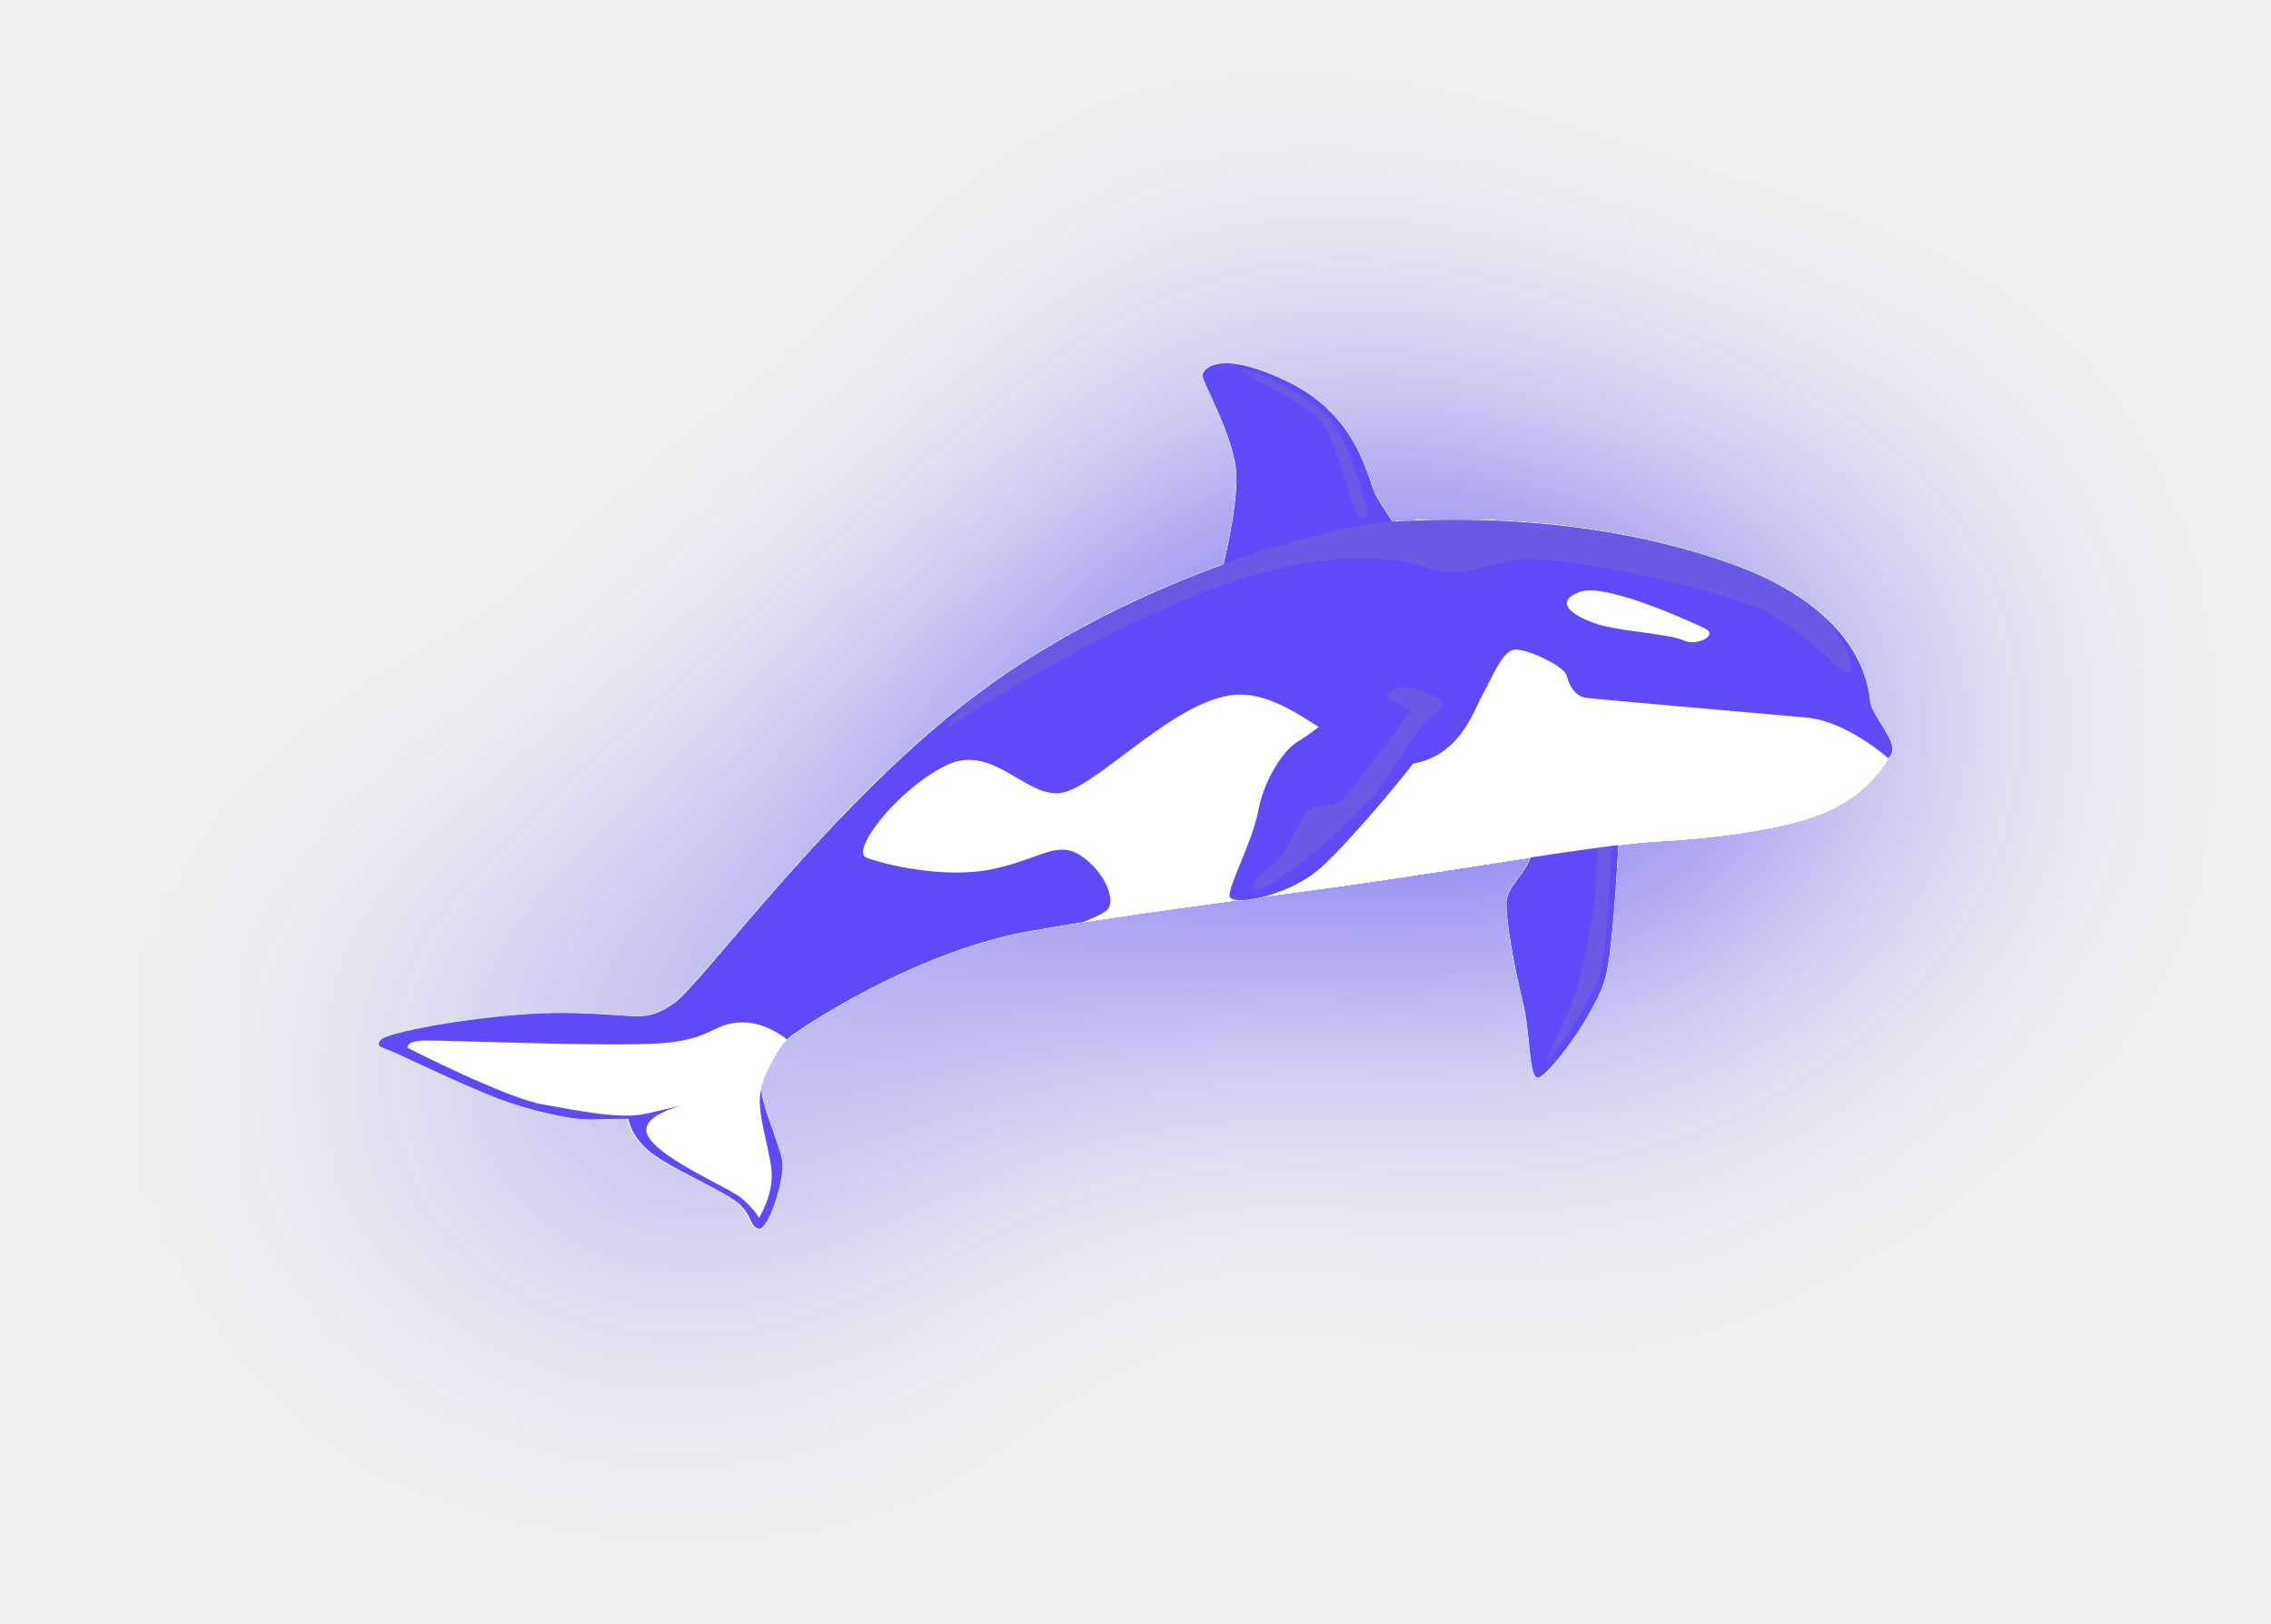
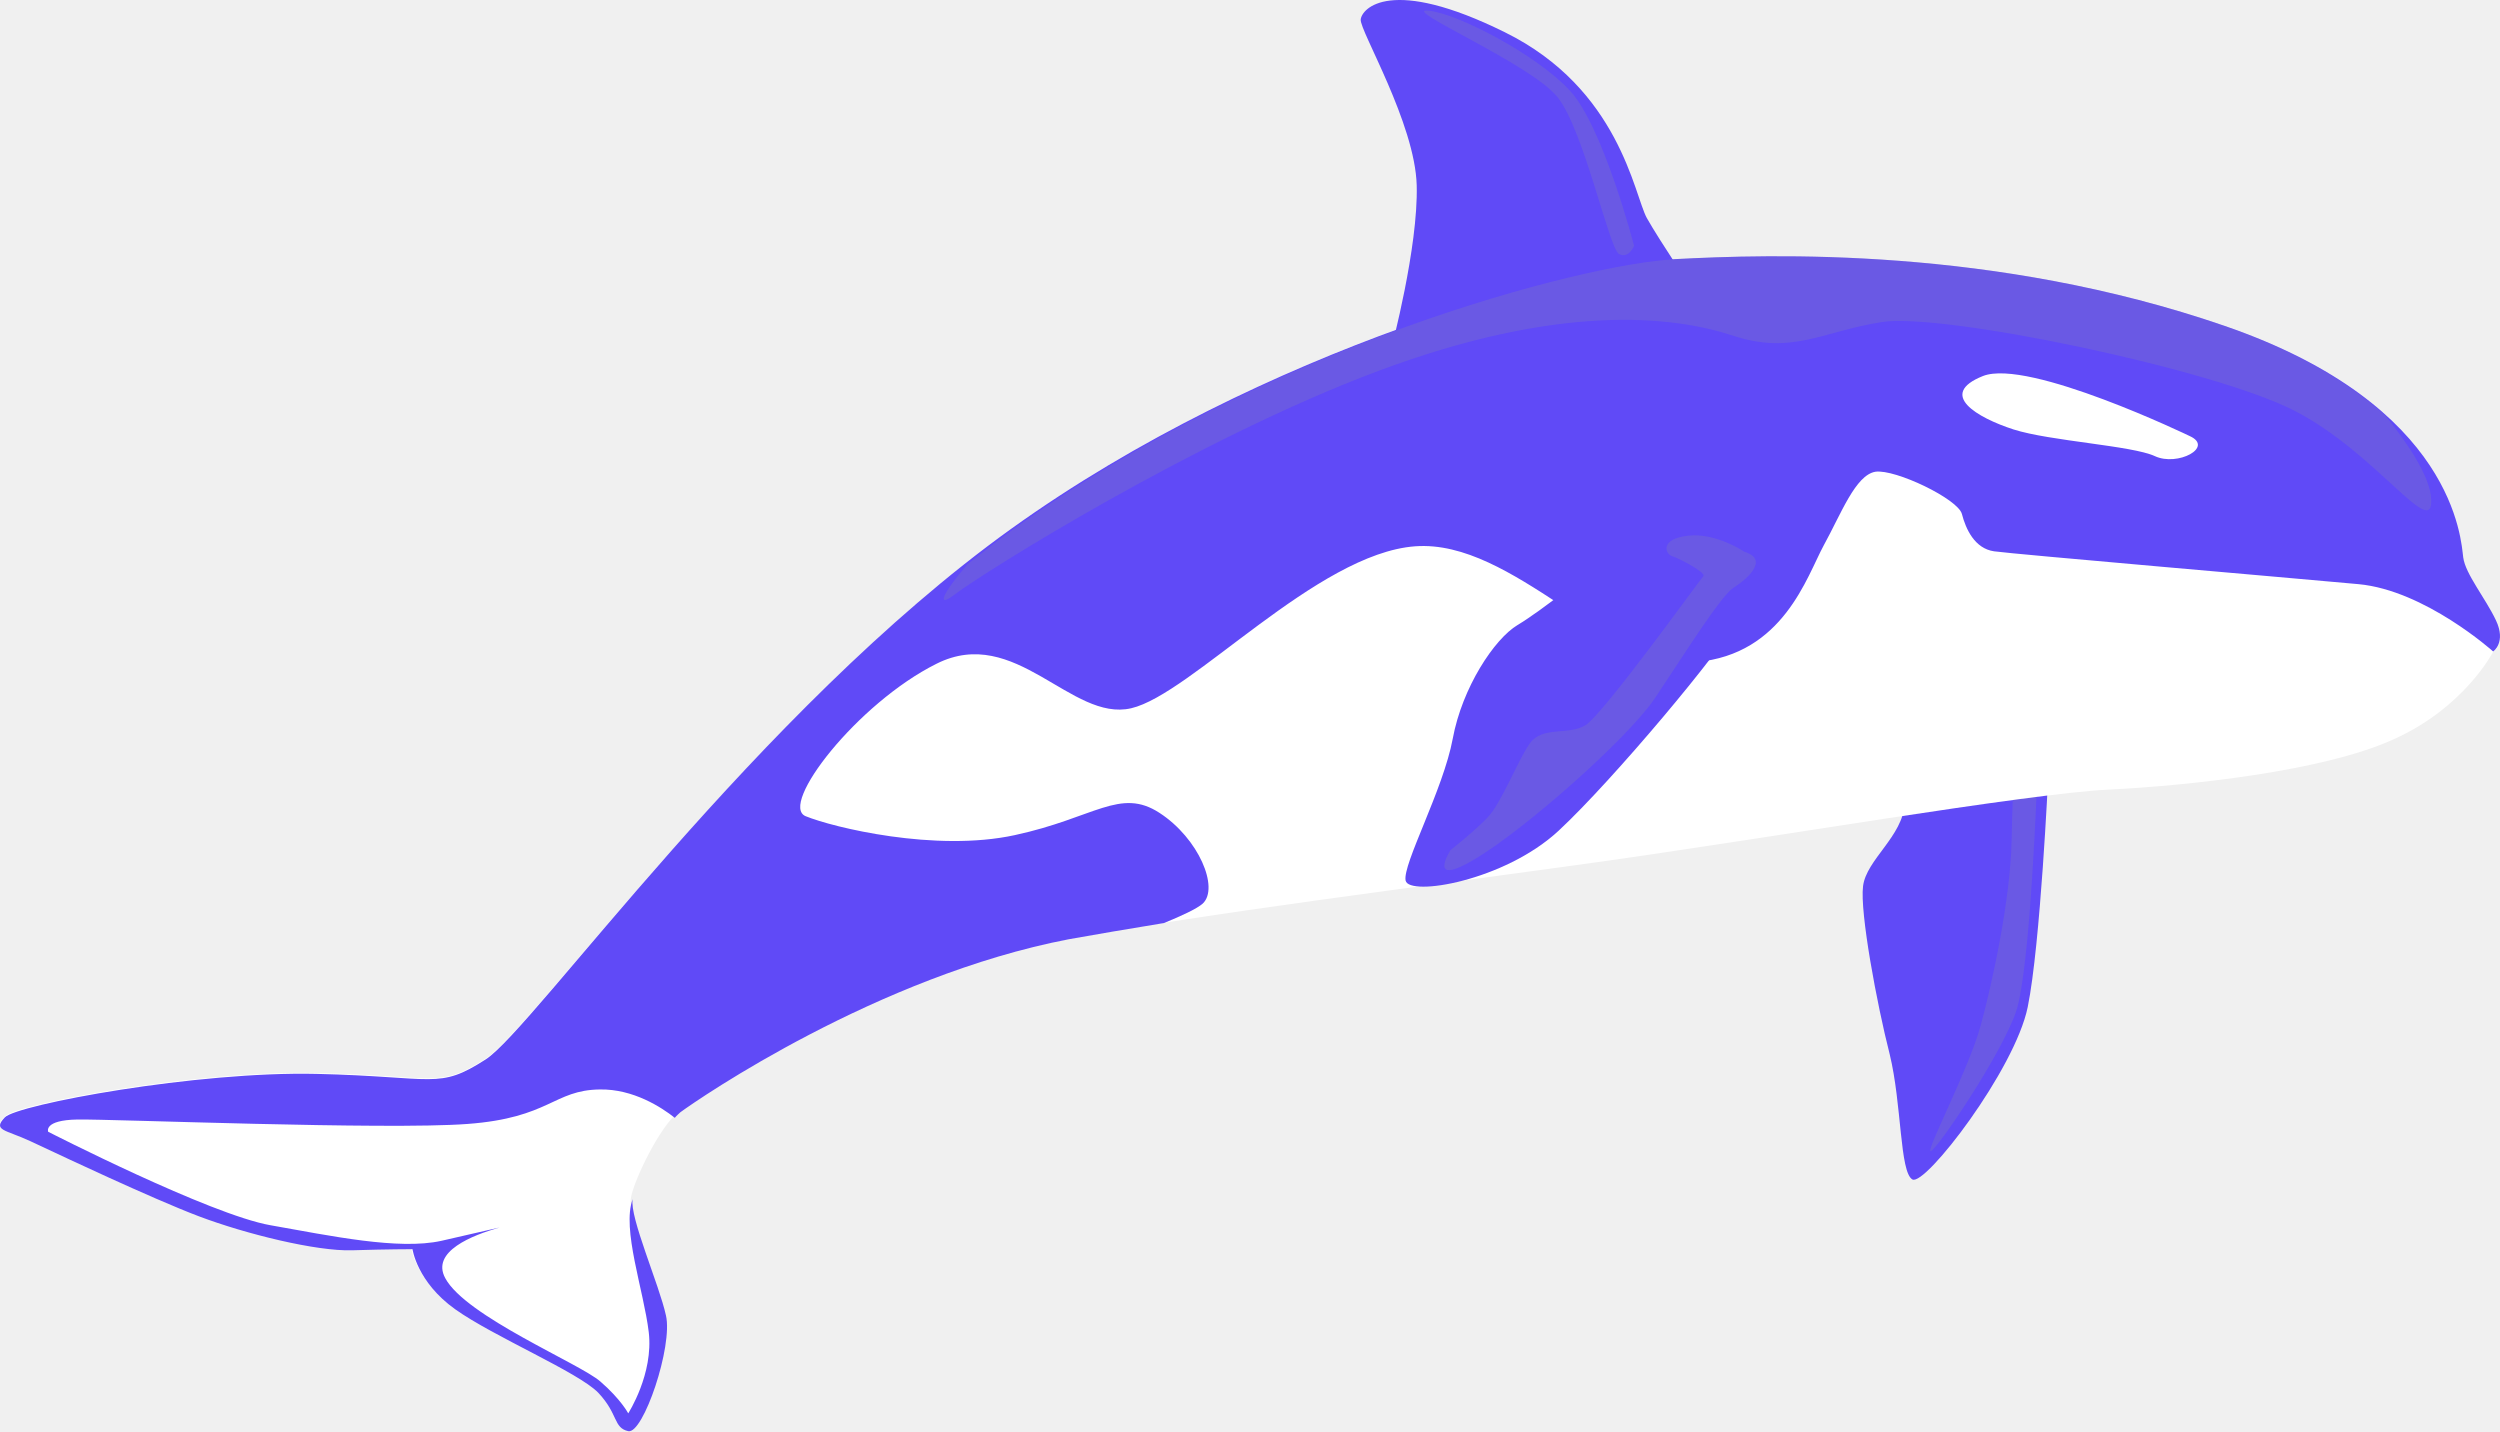
- <svg xmlns="http://www.w3.org/2000/svg" width="600" height="429" viewBox="0 0 600 429" fill="none">
-   <g filter="url(#filter0_d_145_5853)">
-     <path d="M427.719 220.127C427.719 220.127 426.477 247.097 424.437 257.121C422.396 267.146 408.024 285.865 405.984 284.712C403.944 283.558 404.298 272.647 402.347 264.662C400.306 256.678 397.556 241.951 398.088 237.782C398.621 233.523 404.476 229.797 404.742 224.563C404.919 219.24 427.719 220.127 427.719 220.127Z" fill="#604AF7" />
-     <path opacity="0.2" d="M425.945 220.66C425.945 220.66 424.88 251 422.574 257.831C420.267 264.662 409.888 280.01 408.912 280.187C408.025 280.365 415.033 266.969 416.896 260.138C418.759 253.307 421.687 239.911 421.864 230.33C422.041 220.748 422.396 218.708 422.396 218.708L425.945 220.66Z" fill="#939598" />
-     <path d="M498.868 200.344C498.868 200.344 501.086 198.925 499.312 195.376C497.538 191.828 494.433 188.102 494.078 185.351C493.723 182.69 492.925 161.132 455.931 148.446C419.025 135.76 383.184 136.913 367.926 137.8C352.667 138.599 302.277 151.817 261.734 180.827C221.192 209.837 185.351 260.493 177.721 265.372C170.092 270.251 169.826 268.122 150.663 267.679C131.501 267.235 102.846 272.558 100.806 274.598C98.765 276.639 100.806 276.55 104.62 278.324C108.435 280.099 108.435 280.099 108.435 280.099C108.435 280.099 124.049 287.462 131.59 290.301C139.13 293.14 150.397 295.89 156.075 295.713C161.753 295.535 165.745 295.535 165.745 295.535C165.745 295.535 166.455 300.769 172.576 305.116C178.697 309.463 192.271 315.052 195.464 318.423C198.658 321.706 197.86 324.013 200.255 324.545C202.65 325.077 207.441 310.971 206.287 306.092C205.134 301.213 200.344 290.478 200.965 287.551C201.497 284.712 205.578 276.195 208.594 273.889C211.61 271.582 240.176 252.154 270.783 246.298C292.163 242.218 328.093 237.782 355.417 233.967C382.652 230.152 424.526 222.967 437.212 222.346C449.987 221.725 471.633 219.418 482.811 214.361C494.255 209.304 498.868 200.344 498.868 200.344Z" fill="white" />
-     <path d="M371.563 143.478C371.563 143.478 365.531 134.518 363.49 130.881C361.45 127.155 359.143 110.21 340.779 101.161C322.504 92.112 317.891 97.347 317.713 99.121C317.536 100.895 326.407 115.71 326.673 125.646C326.94 135.582 322.593 151.817 322.593 151.817L371.563 143.478Z" fill="#604AF7" />
-     <path d="M388.152 184.198C388.152 184.198 378.394 178.077 368.28 179.319C358.256 180.561 356.747 183.932 356.038 185.44C355.328 186.948 346.545 193.779 342.819 195.997C339.093 198.215 333.948 206.022 332.44 214.184C330.931 222.345 324.367 234.322 324.899 236.894C325.431 239.467 340.69 236.983 349.384 228.91C358.078 220.837 375.644 199.812 377.95 195.199C380.346 190.497 383.894 188.101 385.047 187.48C386.378 186.771 390.282 186.771 388.152 184.198Z" fill="#604AF7" />
-     <path d="M100.807 274.598C102.847 272.558 131.502 267.235 150.664 267.679C169.827 268.122 170.093 270.251 177.722 265.372C185.352 260.493 221.192 209.837 261.735 180.827C302.278 151.817 352.579 138.599 367.926 137.8C383.185 137.002 419.026 135.76 455.931 148.446C492.837 161.132 493.724 182.69 494.079 185.351C494.434 188.013 497.627 191.827 499.313 195.376C500.999 198.925 498.869 200.344 498.869 200.344C498.869 200.344 487.957 190.585 477.312 189.61C466.666 188.634 422.131 184.819 419.026 184.375C415.921 183.932 414.502 180.827 413.881 178.432C413.26 176.036 403.235 171.246 400.041 171.689C396.847 172.222 394.541 178.432 391.791 183.4C389.041 188.456 385.315 200.788 371.386 202.03C357.458 203.272 342.111 182.424 326.408 183.577C310.706 184.73 290.567 207.175 280.986 209.393C271.405 211.611 262.445 195.997 249.847 202.296C237.161 208.595 224.564 224.829 228.911 226.604C233.258 228.378 249.67 232.37 262.356 229.62C275.131 226.87 279.212 221.99 285.511 226.071C291.809 230.152 295.092 238.048 292.43 240.532C291.543 241.33 289.059 242.484 286.22 243.637C280.72 244.524 275.575 245.411 271.05 246.21C240.444 252.065 211.877 271.582 208.861 273.8C208.595 274.066 208.24 274.332 207.974 274.687C205.845 273.001 201.32 270.074 195.997 270.163C188.545 270.251 188.013 274.687 174.795 275.663C161.665 276.639 117.929 274.864 112.428 274.953C106.928 275.042 107.726 276.905 107.726 276.905C107.726 276.905 133.631 290.123 143.301 291.809C152.882 293.494 163.794 295.801 170.625 294.293C174.174 293.494 177.545 292.696 179.94 292.164C175.593 293.406 168.94 295.978 171.246 300.237C174.529 306.358 192.892 313.899 196.086 316.738C199.369 319.577 200.522 321.794 200.522 321.794C200.522 321.794 204.603 315.496 203.804 308.842C203.006 302.189 199.457 292.43 201.232 287.639C200.699 290.478 205.49 301.301 206.555 306.181C207.708 311.06 202.917 325.166 200.522 324.633C198.127 324.101 198.925 321.883 195.731 318.512C192.538 315.23 178.964 309.552 172.843 305.205C166.722 300.858 166.012 295.624 166.012 295.624C166.012 295.624 162.02 295.624 156.342 295.801C150.664 295.979 139.397 293.228 131.857 290.389C124.316 287.551 108.702 280.187 108.702 280.187C108.702 280.187 108.702 280.187 104.887 278.413C100.895 276.55 98.766 276.727 100.807 274.598ZM422.131 164.947C427.986 166.81 441.116 167.52 444.753 169.205C448.391 170.891 454.246 167.786 450.342 166.012C450.342 166.012 424.526 153.591 417.252 156.43C409.889 159.358 416.365 163.084 422.131 164.947Z" fill="#604AF7" />
-     <path opacity="0.2" d="M320.197 155.632C291.098 166.455 257.032 187.658 252.241 191.295C249.314 193.513 250.201 191.206 254.371 186.416C256.855 184.464 259.25 182.601 261.734 180.827C302.277 151.817 352.578 138.599 367.925 137.8C383.184 137.002 419.025 135.76 455.93 148.446C467.996 152.616 476.157 157.672 481.746 162.729C485.206 166.987 488.932 172.399 489.11 176.036C489.464 182.867 480.238 168.584 467.108 161.931C454.067 155.277 410.775 146.317 401.016 147.825C391.346 149.333 386.644 153.148 376.974 149.954C367.393 146.849 349.295 144.809 320.197 155.632Z" fill="#939598" />
-     <path opacity="0.2" d="M361.449 135.316C361.449 135.316 356.481 116.154 351.159 110.476C345.924 104.799 333.238 98.145 328.536 97.701C323.834 97.258 344.949 106.218 349.207 111.541C353.465 116.864 357.457 135.849 359.054 136.647C360.651 137.446 361.449 135.316 361.449 135.316Z" fill="#939598" />
-     <path opacity="0.2" d="M379.104 184.287C379.104 184.287 374.579 181.182 370.055 181.714C365.53 182.246 366.418 184.642 367.571 184.997C368.724 185.352 373.071 187.658 372.539 188.19C372.007 188.723 356.482 210.369 353.643 212.055C350.804 213.74 346.723 212.055 344.682 215.071C342.642 218.087 340.158 224.652 337.94 226.87C335.811 229.088 332.085 232.015 332.085 232.015C332.085 232.015 328.093 238.225 336.166 233.346C344.239 228.467 360.296 214.273 364.732 207.796C369.079 201.32 375.2 191.473 377.329 190.053C379.459 188.723 383.185 185.529 379.104 184.287Z" fill="#939598" />
-   </g>
-   <defs>
-     <filter id="filter0_d_145_5853" x="3.05176e-05" y="0" width="600" height="428.648" filterUnits="userSpaceOnUse" color-interpolation-filters="sRGB">
-       <feFlood flood-opacity="0" result="BackgroundImageFix" />
-       <feColorMatrix in="SourceAlpha" type="matrix" values="0 0 0 0 0 0 0 0 0 0 0 0 0 0 0 0 0 0 127 0" result="hardAlpha" />
-       <feOffset dy="4" />
-       <feGaussianBlur stdDeviation="50" />
-       <feComposite in2="hardAlpha" operator="out" />
-       <feColorMatrix type="matrix" values="0 0 0 0 0.376 0 0 0 0 0.29 0 0 0 0 0.965 0 0 0 1 0" />
-       <feBlend mode="normal" in2="BackgroundImageFix" result="effect1_dropShadow_145_5853" />
-       <feBlend mode="normal" in="SourceGraphic" in2="effect1_dropShadow_145_5853" result="shape" />
-     </filter>
-   </defs>
+ <svg xmlns="http://www.w3.org/2000/svg" width="400" height="229" viewBox="0 0 400 229" fill="none">
+   <path d="M327.719 124.127C327.719 124.127 326.477 151.097 324.437 161.121C322.396 171.146 308.024 189.865 305.984 188.712C303.944 187.558 304.298 176.647 302.347 168.662C300.306 160.678 297.556 145.951 298.088 141.782C298.621 137.523 304.476 133.797 304.742 128.563C304.919 123.24 327.719 124.127 327.719 124.127Z" fill="#604AF7" />
+   <path opacity="0.2" d="M325.945 124.66C325.945 124.66 324.88 155 322.574 161.831C320.267 168.662 309.888 184.01 308.912 184.187C308.025 184.365 315.033 170.969 316.896 164.138C318.759 157.307 321.687 143.911 321.864 134.33C322.041 124.748 322.396 122.708 322.396 122.708L325.945 124.66Z" fill="#939598" />
+   <path d="M398.868 104.344C398.868 104.344 401.086 102.925 399.312 99.376C397.538 95.828 394.433 92.102 394.078 89.352C393.723 86.69 392.925 65.132 355.931 52.446C319.025 39.76 283.184 40.913 267.926 41.8C252.667 42.599 202.277 55.817 161.734 84.827C121.192 113.837 85.351 164.493 77.721 169.372C70.092 174.251 69.826 172.122 50.663 171.679C31.501 171.235 2.846 176.558 0.806 178.598C-1.235 180.639 0.806 180.55 4.62 182.324C8.435 184.099 8.435 184.099 8.435 184.099C8.435 184.099 24.049 191.462 31.59 194.301C39.13 197.14 50.397 199.89 56.075 199.713C61.753 199.535 65.745 199.535 65.745 199.535C65.745 199.535 66.455 204.769 72.576 209.116C78.697 213.463 92.27 219.052 95.464 222.423C98.658 225.706 97.859 228.013 100.255 228.545C102.65 229.077 107.441 214.971 106.287 210.092C105.134 205.213 100.344 194.478 100.965 191.551C101.497 188.712 105.578 180.195 108.594 177.889C111.61 175.582 140.176 156.154 170.783 150.298C192.163 146.218 228.093 141.782 255.417 137.967C282.652 134.152 324.526 126.967 337.212 126.346C349.987 125.725 371.633 123.418 382.811 118.361C394.255 113.304 398.868 104.344 398.868 104.344Z" fill="white" />
+   <path d="M271.563 47.478C271.563 47.478 265.531 38.518 263.49 34.881C261.45 31.155 259.143 14.21 240.779 5.161C222.504 -3.888 217.891 1.346 217.713 3.121C217.536 4.895 226.407 19.71 226.673 29.646C226.94 39.583 222.593 55.817 222.593 55.817L271.563 47.478Z" fill="#604AF7" />
+   <path d="M288.152 88.198C288.152 88.198 278.394 82.077 268.28 83.319C258.256 84.561 256.747 87.932 256.038 89.44C255.328 90.948 246.545 97.779 242.819 99.997C239.093 102.215 233.948 110.022 232.44 118.184C230.931 126.345 224.367 138.322 224.899 140.894C225.431 143.467 240.69 140.983 249.384 132.91C258.078 124.837 275.644 103.812 277.95 99.199C280.346 94.497 283.894 92.101 285.047 91.48C286.378 90.771 290.282 90.771 288.152 88.198Z" fill="#604AF7" />
+   <path d="M0.787 178.766C2.828 176.718 31.486 171.375 50.652 171.82C69.817 172.265 70.083 174.402 77.713 169.505C85.344 164.608 121.19 113.765 161.738 84.648C202.287 55.531 252.595 42.264 267.945 41.463C283.206 40.661 319.052 39.415 355.963 52.148C392.874 64.881 393.761 86.518 394.116 89.189C394.471 91.86 397.665 95.689 399.351 99.251C401.037 102.813 398.907 104.237 398.907 104.237C398.907 104.237 387.994 94.443 377.346 93.463C366.699 92.484 322.158 88.655 319.052 88.21C315.947 87.764 314.527 84.648 313.906 82.244C313.285 79.84 303.259 75.031 300.065 75.477C296.87 76.011 294.564 82.244 291.813 87.23C289.062 92.306 285.336 104.682 271.406 105.929C257.475 107.176 242.126 86.251 226.421 87.408C210.716 88.566 190.575 111.094 180.992 113.32C171.41 115.546 162.448 99.874 149.849 106.196C137.161 112.518 124.562 128.813 128.909 130.594C133.257 132.375 149.671 136.381 162.36 133.621C175.136 130.861 179.218 125.964 185.517 130.059C191.817 134.155 195.1 142.08 192.438 144.573C191.551 145.375 189.067 146.532 186.227 147.69C180.726 148.58 175.58 149.471 171.055 150.272C140.444 156.149 111.874 175.738 108.857 177.964C108.591 178.231 108.236 178.498 107.97 178.855C105.84 177.163 101.315 174.224 95.991 174.313C88.538 174.402 88.006 178.855 74.785 179.834C61.654 180.814 17.911 179.033 12.41 179.122C6.909 179.211 7.708 181.081 7.708 181.081C7.708 181.081 33.616 194.348 43.287 196.04C52.87 197.732 63.783 200.047 70.615 198.533C74.164 197.732 77.536 196.93 79.932 196.396C75.584 197.642 68.93 200.225 71.236 204.499C74.519 210.643 92.886 218.211 96.08 221.061C99.363 223.91 100.516 226.136 100.516 226.136C100.516 226.136 104.598 219.814 103.799 213.136C103.001 206.458 99.452 196.663 101.226 191.855C100.694 194.704 105.485 205.567 106.55 210.465C107.703 215.362 102.912 229.52 100.516 228.985C98.121 228.451 98.919 226.225 95.725 222.841C92.531 219.547 78.956 213.848 72.834 209.485C66.711 205.122 66.001 199.869 66.001 199.869C66.001 199.869 62.009 199.869 56.33 200.047C50.652 200.225 39.383 197.464 31.841 194.615C24.3 191.766 8.684 184.375 8.684 184.375C8.684 184.375 8.684 184.375 4.868 182.594C0.875 180.724 -1.254 180.903 0.787 178.766ZM322.158 68.71C328.014 70.579 341.145 71.292 344.783 72.984C348.421 74.675 354.277 71.559 350.373 69.778C350.373 69.778 324.553 57.312 317.278 60.161C309.913 63.1 316.39 66.84 322.158 68.71Z" fill="#604AF7" />
+   <path opacity="0.2" d="M220.498 59.358C191.472 70.22 157.491 91.498 152.712 95.149C149.792 97.374 150.677 95.06 154.836 90.252C157.314 88.293 159.703 86.424 162.181 84.643C202.623 55.53 252.798 42.264 268.108 41.462C283.329 40.661 319.08 39.415 355.893 52.146C367.929 56.331 376.07 61.406 381.645 66.481C385.096 70.754 388.813 76.185 388.99 79.835C389.344 86.691 380.141 72.357 367.044 65.679C354.035 59.002 310.85 50.01 301.116 51.523C291.47 53.037 286.78 56.865 277.134 53.66C267.577 50.544 249.524 48.496 220.498 59.358Z" fill="#939598" />
+   <path opacity="0.2" d="M261.449 39.316C261.449 39.316 256.481 20.154 251.159 14.476C245.924 8.799 233.238 2.145 228.536 1.701C223.834 1.258 244.949 10.218 249.207 15.541C253.465 20.864 257.457 39.849 259.054 40.647C260.651 41.446 261.449 39.316 261.449 39.316Z" fill="#939598" />
+   <path opacity="0.2" d="M279.104 88.287C279.104 88.287 274.579 85.182 270.055 85.714C265.53 86.246 266.418 88.642 267.571 88.997C268.724 89.352 273.071 91.658 272.539 92.19C272.007 92.723 256.482 114.369 253.643 116.055C250.804 117.74 246.723 116.055 244.682 119.071C242.642 122.087 240.158 128.652 237.94 130.87C235.811 133.088 232.085 136.015 232.085 136.015C232.085 136.015 228.093 142.225 236.166 137.346C244.239 132.467 260.296 118.273 264.732 111.796C269.079 105.32 275.2 95.473 277.329 94.053C279.459 92.723 283.185 89.529 279.104 88.287Z" fill="#939598" />
</svg>
